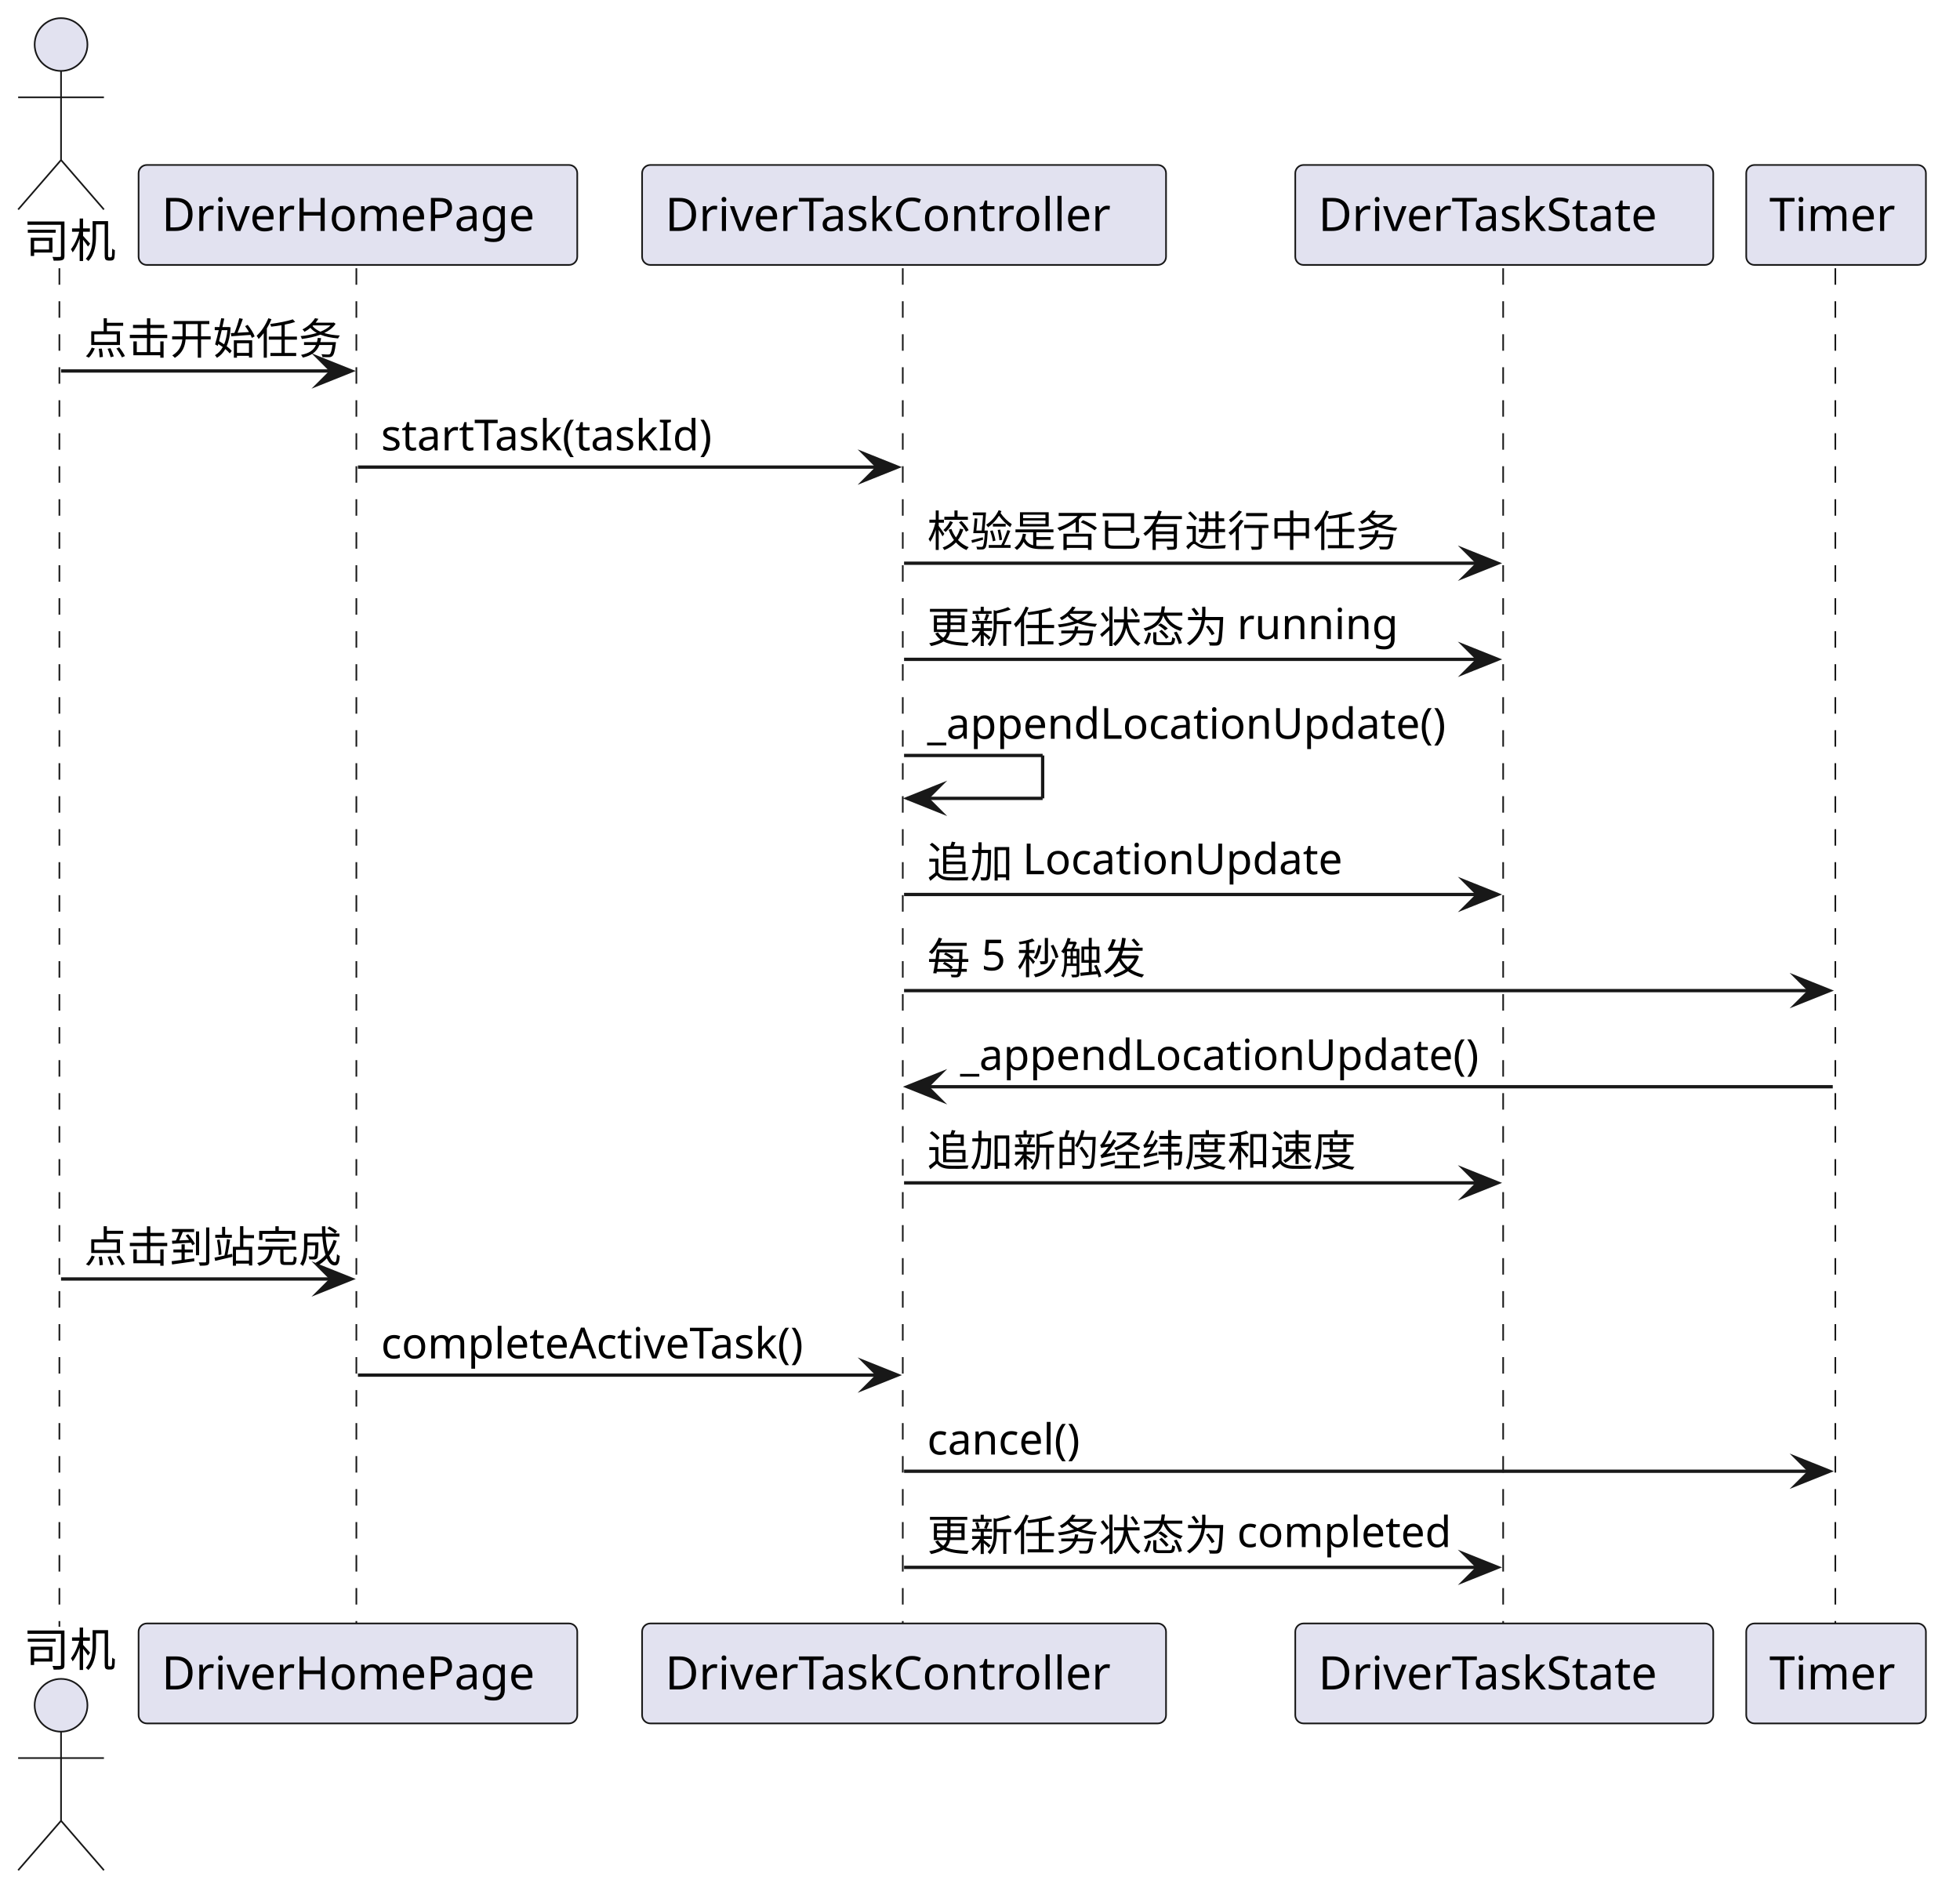
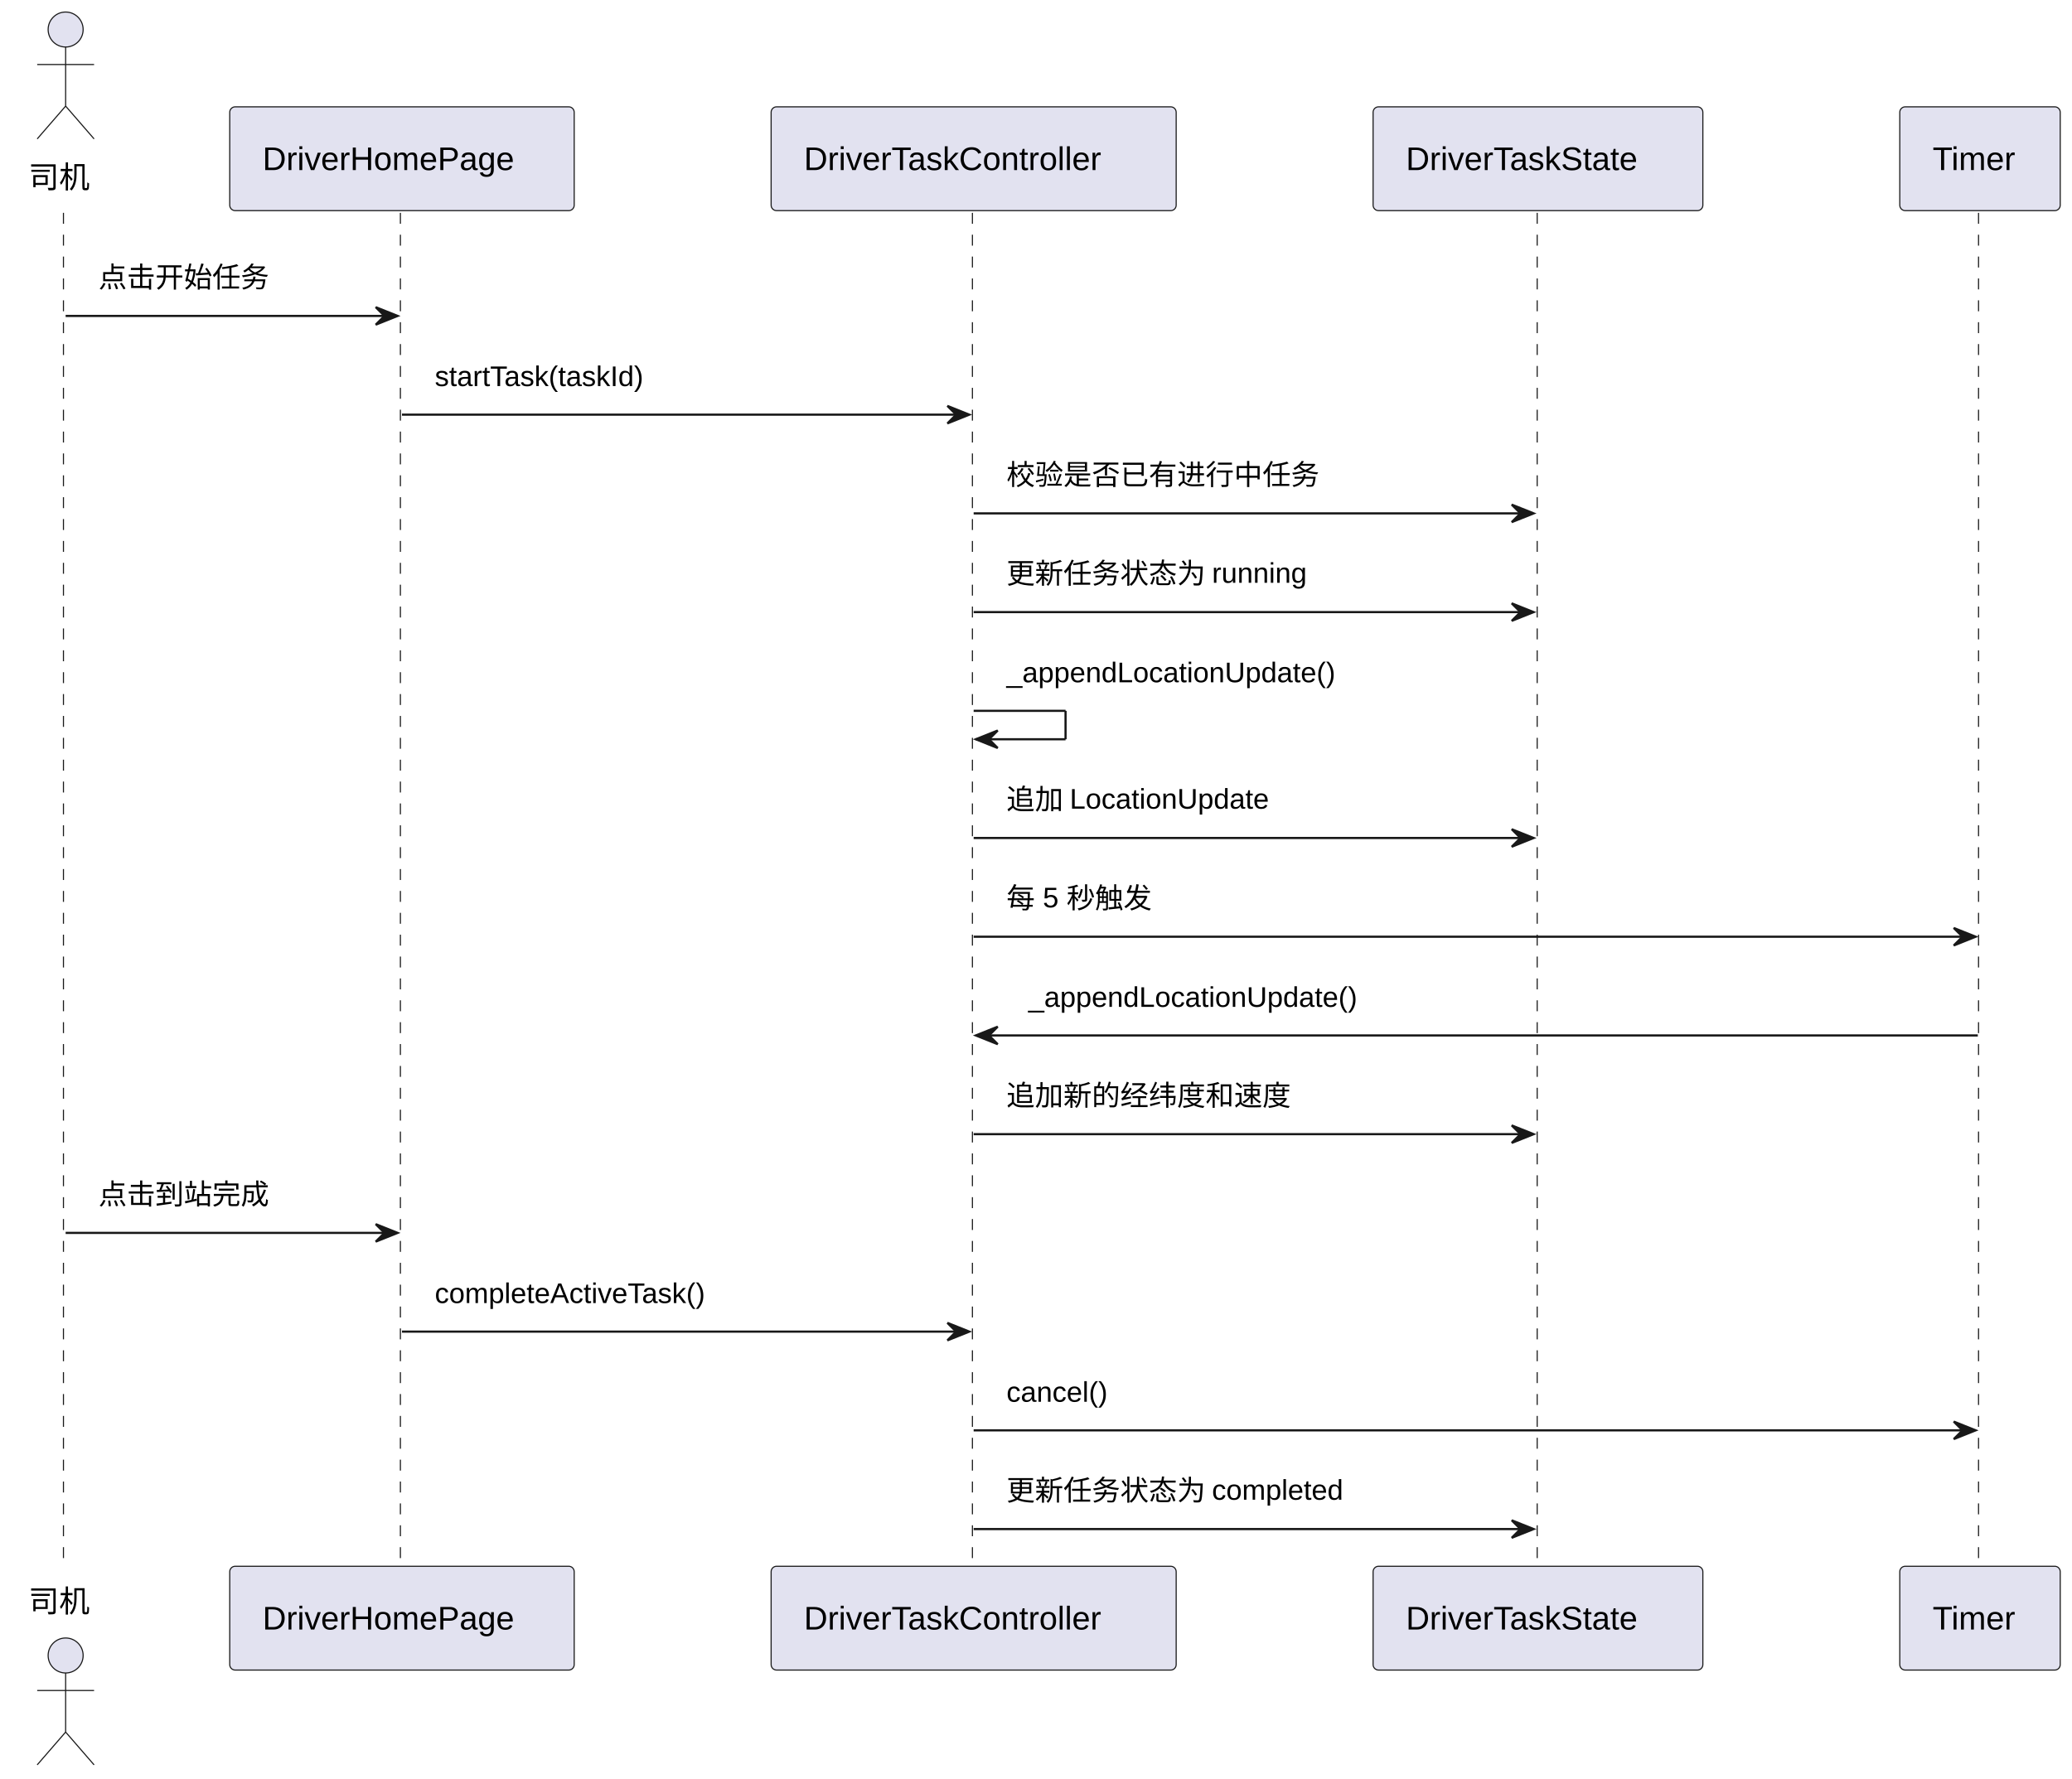
- <svg xmlns="http://www.w3.org/2000/svg" contentStyleType="text/css" data-diagram-type="SEQUENCE" height="575px" preserveAspectRatio="none" style="width:594px;height:575px;background:#FFFFFF;" version="1.1" viewBox="0 0 594 575" width="594px" zoomAndPan="magnify">
+ <svg xmlns="http://www.w3.org/2000/svg" contentStyleType="text/css" data-diagram-type="SEQUENCE" height="813px" preserveAspectRatio="none" style="width:947px;height:813px;background:#FFFFFF;" version="1.1" viewBox="0 0 947 813" width="947px" zoomAndPan="magnify">
  <defs />
  <g>
-     <g class="participant-lifeline" data-entity-uid="part1" data-qualified-name="Driver" data-source-line="1" id="part1-lifeline">
+     <g class="participant-lifeline" data-entity-uid="part1" data-qualified-name="Driver" id="part1-lifeline">
      <g>
-         <rect fill="#000000" fill-opacity="0" height="411.727" width="8" x="14.5" y="81.297" />
-         <line style="stroke:#181818;stroke-width:0.5;stroke-dasharray:5,5;" x1="18" x2="18" y1="81.297" y2="493.023" />
+         <rect fill="#000000" fill-opacity="0" height="619.727" width="8" x="26" y="97.297" />
+         <line style="stroke:#181818;stroke-width:0.5;stroke-dasharray:5,5;" x1="29" x2="29" y1="97.297" y2="717.023" />
      </g>
    </g>
-     <g class="participant-lifeline" data-entity-uid="part2" data-qualified-name="Page" data-source-line="2" id="part2-lifeline">
+     <g class="participant-lifeline" data-entity-uid="part2" data-qualified-name="Page" id="part2-lifeline">
      <g>
-         <rect fill="#000000" fill-opacity="0" height="411.727" width="8" x="104.473" y="81.297" />
-         <line style="stroke:#181818;stroke-width:0.5;stroke-dasharray:5,5;" x1="108" x2="108" y1="81.297" y2="493.023" />
+         <rect fill="#000000" fill-opacity="0" height="619.727" width="8" x="179.721" y="97.297" />
+         <line style="stroke:#181818;stroke-width:0.5;stroke-dasharray:5,5;" x1="183" x2="183" y1="97.297" y2="717.023" />
      </g>
    </g>
-     <g class="participant-lifeline" data-entity-uid="part3" data-qualified-name="Controller" data-source-line="3" id="part3-lifeline">
+     <g class="participant-lifeline" data-entity-uid="part3" data-qualified-name="Controller" id="part3-lifeline">
      <g>
-         <rect fill="#000000" fill-opacity="0" height="411.727" width="8" x="269.987" y="81.297" />
-         <line style="stroke:#181818;stroke-width:0.5;stroke-dasharray:5,5;" x1="273.595" x2="273.595" y1="81.297" y2="493.023" />
+         <rect fill="#000000" fill-opacity="0" height="619.727" width="8" x="441.005" y="97.297" />
+         <line style="stroke:#181818;stroke-width:0.5;stroke-dasharray:5,5;" x1="444.441" x2="444.441" y1="97.297" y2="717.023" />
      </g>
    </g>
-     <g class="participant-lifeline" data-entity-uid="part4" data-qualified-name="State" data-source-line="4" id="part4-lifeline">
+     <g class="participant-lifeline" data-entity-uid="part4" data-qualified-name="State" id="part4-lifeline">
      <g>
-         <rect fill="#000000" fill-opacity="0" height="411.727" width="8" x="451.883" y="81.297" />
-         <line style="stroke:#181818;stroke-width:0.5;stroke-dasharray:5,5;" x1="455.548" x2="455.548" y1="81.297" y2="493.023" />
+         <rect fill="#000000" fill-opacity="0" height="619.727" width="8" x="698.927" y="97.297" />
+         <line style="stroke:#181818;stroke-width:0.5;stroke-dasharray:5,5;" x1="702.568" x2="702.568" y1="97.297" y2="717.023" />
      </g>
    </g>
-     <g class="participant-lifeline" data-entity-uid="part5" data-qualified-name="Timer" data-source-line="5" id="part5-lifeline">
+     <g class="participant-lifeline" data-entity-uid="part5" data-qualified-name="Timer" id="part5-lifeline">
      <g>
-         <rect fill="#000000" fill-opacity="0" height="411.727" width="8" x="552.442" y="81.297" />
-         <line style="stroke:#181818;stroke-width:0.5;stroke-dasharray:5,5;" x1="556.218" x2="556.218" y1="81.297" y2="493.023" />
+         <rect fill="#000000" fill-opacity="0" height="619.727" width="8" x="900.955" y="97.297" />
+         <line style="stroke:#181818;stroke-width:0.5;stroke-dasharray:5,5;" x1="904.286" x2="904.286" y1="97.297" y2="717.023" />
      </g>
    </g>
-     <g class="participant participant-head" data-entity-uid="part1" data-qualified-name="Driver" data-source-line="1" id="part1-head">
-       <text fill="#000000" font-family="sans-serif" font-size="14" lengthAdjust="spacing" textLength="16.803" x="7.099" y="77.995">司机</text>
-       <ellipse cx="18.5" cy="13.5" fill="#E2E2F0" rx="8" ry="8" style="stroke:#181818;stroke-width:0.5;" />
-       <path d="M18.5,21.5 L18.5,48.5 M5.5,29.5 L31.5,29.5 M18.5,48.5 L5.5,63.5 M18.5,48.5 L31.5,63.5" fill="none" style="stroke:#181818;stroke-width:0.5;" />
+     <g class="participant participant-head" data-entity-uid="part1" data-qualified-name="Driver" id="part1-head">
+       <text fill="#000000" font-family="'Microsoft YaHei, SimHei, Arial, sans-serif'" font-size="14" lengthAdjust="spacing" textLength="28" x="13" y="85.995">司机</text>
+       <ellipse cx="30" cy="13.5" fill="#E2E2F0" rx="8" ry="8" style="stroke:#181818;stroke-width:0.5;" />
+       <path d="M30,21.5 L30,48.5 M17,29.5 L43,29.5 M30,48.5 L17,63.5 M30,48.5 L43,63.5" fill="none" style="stroke:#181818;stroke-width:0.5;" />
    </g>
-     <g class="participant participant-tail" data-entity-uid="part1" data-qualified-name="Driver" data-source-line="1" id="part1-tail">
-       <text fill="#000000" font-family="sans-serif" font-size="14" lengthAdjust="spacing" textLength="16.803" x="7.099" y="505.019">司机</text>
-       <ellipse cx="18.5" cy="516.82" fill="#E2E2F0" rx="8" ry="8" style="stroke:#181818;stroke-width:0.5;" />
-       <path d="M18.5,524.82 L18.5,551.82 M5.5,532.82 L31.5,532.82 M18.5,551.82 L5.5,566.82 M18.5,551.82 L31.5,566.82" fill="none" style="stroke:#181818;stroke-width:0.5;" />
+     <g class="participant participant-tail" data-entity-uid="part1" data-qualified-name="Driver" id="part1-tail">
+       <text fill="#000000" font-family="'Microsoft YaHei, SimHei, Arial, sans-serif'" font-size="14" lengthAdjust="spacing" textLength="28" x="13" y="737.019">司机</text>
+       <ellipse cx="30" cy="756.82" fill="#E2E2F0" rx="8" ry="8" style="stroke:#181818;stroke-width:0.5;" />
+       <path d="M30,764.82 L30,791.82 M17,772.82 L43,772.82 M30,791.82 L17,806.82 M30,791.82 L43,806.82" fill="none" style="stroke:#181818;stroke-width:0.5;" />
    </g>
-     <g class="participant participant-head" data-entity-uid="part2" data-qualified-name="Page" data-source-line="2" id="part2-head">
-       <rect fill="#E2E2F0" height="30.297" rx="2.5" ry="2.5" style="stroke:#181818;stroke-width:0.5;" width="132.945" x="42" y="50" />
-       <text fill="#000000" font-family="sans-serif" font-size="14" lengthAdjust="spacing" textLength="118.945" x="49" y="69.995">DriverHomePage</text>
+     <g class="participant participant-head" data-entity-uid="part2" data-qualified-name="Page" id="part2-head">
+       <rect fill="#E2E2F0" height="47.461" rx="2.5" ry="2.5" style="stroke:#181818;stroke-width:0.5;" width="157.441" x="105" y="48.836" />
+       <text fill="#000000" font-family="'Microsoft YaHei, SimHei, Arial, sans-serif'" font-size="15" lengthAdjust="spacing" textLength="127.441" x="120" y="77.759">DriverHomePage</text>
    </g>
-     <g class="participant participant-tail" data-entity-uid="part2" data-qualified-name="Page" data-source-line="2" id="part2-tail">
-       <rect fill="#E2E2F0" height="30.297" rx="2.5" ry="2.5" style="stroke:#181818;stroke-width:0.5;" width="132.945" x="42" y="492.023" />
-       <text fill="#000000" font-family="sans-serif" font-size="14" lengthAdjust="spacing" textLength="118.945" x="49" y="512.019">DriverHomePage</text>
+     <g class="participant participant-tail" data-entity-uid="part2" data-qualified-name="Page" id="part2-tail">
+       <rect fill="#E2E2F0" height="47.461" rx="2.5" ry="2.5" style="stroke:#181818;stroke-width:0.5;" width="157.441" x="105" y="716.023" />
+       <text fill="#000000" font-family="'Microsoft YaHei, SimHei, Arial, sans-serif'" font-size="15" lengthAdjust="spacing" textLength="127.441" x="120" y="744.947">DriverHomePage</text>
    </g>
-     <g class="participant participant-head" data-entity-uid="part3" data-qualified-name="Controller" data-source-line="3" id="part3-head">
-       <rect fill="#E2E2F0" height="30.297" rx="2.5" ry="2.5" style="stroke:#181818;stroke-width:0.5;" width="158.785" x="194.595" y="50" />
-       <text fill="#000000" font-family="sans-serif" font-size="14" lengthAdjust="spacing" textLength="144.785" x="201.595" y="69.995">DriverTaskController</text>
+     <g class="participant participant-head" data-entity-uid="part3" data-qualified-name="Controller" id="part3-head">
+       <rect fill="#E2E2F0" height="47.461" rx="2.5" ry="2.5" style="stroke:#181818;stroke-width:0.5;" width="185.127" x="352.441" y="48.836" />
+       <text fill="#000000" font-family="'Microsoft YaHei, SimHei, Arial, sans-serif'" font-size="15" lengthAdjust="spacing" textLength="155.127" x="367.441" y="77.759">DriverTaskController</text>
    </g>
-     <g class="participant participant-tail" data-entity-uid="part3" data-qualified-name="Controller" data-source-line="3" id="part3-tail">
-       <rect fill="#E2E2F0" height="30.297" rx="2.5" ry="2.5" style="stroke:#181818;stroke-width:0.5;" width="158.785" x="194.595" y="492.023" />
-       <text fill="#000000" font-family="sans-serif" font-size="14" lengthAdjust="spacing" textLength="144.785" x="201.595" y="512.019">DriverTaskController</text>
+     <g class="participant participant-tail" data-entity-uid="part3" data-qualified-name="Controller" id="part3-tail">
+       <rect fill="#E2E2F0" height="47.461" rx="2.5" ry="2.5" style="stroke:#181818;stroke-width:0.5;" width="185.127" x="352.441" y="716.023" />
+       <text fill="#000000" font-family="'Microsoft YaHei, SimHei, Arial, sans-serif'" font-size="15" lengthAdjust="spacing" textLength="155.127" x="367.441" y="744.947">DriverTaskController</text>
    </g>
-     <g class="participant participant-head" data-entity-uid="part4" data-qualified-name="State" data-source-line="4" id="part4-head">
-       <rect fill="#E2E2F0" height="30.297" rx="2.5" ry="2.5" style="stroke:#181818;stroke-width:0.5;" width="126.67" x="392.548" y="50" />
-       <text fill="#000000" font-family="sans-serif" font-size="14" lengthAdjust="spacing" textLength="112.67" x="399.548" y="69.995">DriverTaskState</text>
+     <g class="participant participant-head" data-entity-uid="part4" data-qualified-name="State" id="part4-head">
+       <rect fill="#E2E2F0" height="47.461" rx="2.5" ry="2.5" style="stroke:#181818;stroke-width:0.5;" width="150.718" x="627.568" y="48.836" />
+       <text fill="#000000" font-family="'Microsoft YaHei, SimHei, Arial, sans-serif'" font-size="15" lengthAdjust="spacing" textLength="120.718" x="642.568" y="77.759">DriverTaskState</text>
    </g>
-     <g class="participant participant-tail" data-entity-uid="part4" data-qualified-name="State" data-source-line="4" id="part4-tail">
-       <rect fill="#E2E2F0" height="30.297" rx="2.5" ry="2.5" style="stroke:#181818;stroke-width:0.5;" width="126.67" x="392.548" y="492.023" />
-       <text fill="#000000" font-family="sans-serif" font-size="14" lengthAdjust="spacing" textLength="112.67" x="399.548" y="512.019">DriverTaskState</text>
+     <g class="participant participant-tail" data-entity-uid="part4" data-qualified-name="State" id="part4-tail">
+       <rect fill="#E2E2F0" height="47.461" rx="2.5" ry="2.5" style="stroke:#181818;stroke-width:0.5;" width="150.718" x="627.568" y="716.023" />
+       <text fill="#000000" font-family="'Microsoft YaHei, SimHei, Arial, sans-serif'" font-size="15" lengthAdjust="spacing" textLength="120.718" x="642.568" y="744.947">DriverTaskState</text>
    </g>
-     <g class="participant participant-head" data-entity-uid="part5" data-qualified-name="Timer" data-source-line="5" id="part5-head">
-       <rect fill="#E2E2F0" height="30.297" rx="2.5" ry="2.5" style="stroke:#181818;stroke-width:0.5;" width="54.448" x="529.218" y="50" />
-       <text fill="#000000" font-family="sans-serif" font-size="14" lengthAdjust="spacing" textLength="40.448" x="536.218" y="69.995">Timer</text>
+     <g class="participant participant-head" data-entity-uid="part5" data-qualified-name="Timer" id="part5-head">
+       <rect fill="#E2E2F0" height="47.461" rx="2.5" ry="2.5" style="stroke:#181818;stroke-width:0.5;" width="73.337" x="868.286" y="48.836" />
+       <text fill="#000000" font-family="'Microsoft YaHei, SimHei, Arial, sans-serif'" font-size="15" lengthAdjust="spacing" textLength="43.337" x="883.286" y="77.759">Timer</text>
    </g>
-     <g class="participant participant-tail" data-entity-uid="part5" data-qualified-name="Timer" data-source-line="5" id="part5-tail">
-       <rect fill="#E2E2F0" height="30.297" rx="2.5" ry="2.5" style="stroke:#181818;stroke-width:0.5;" width="54.448" x="529.218" y="492.023" />
-       <text fill="#000000" font-family="sans-serif" font-size="14" lengthAdjust="spacing" textLength="40.448" x="536.218" y="512.019">Timer</text>
+     <g class="participant participant-tail" data-entity-uid="part5" data-qualified-name="Timer" id="part5-tail">
+       <rect fill="#E2E2F0" height="47.461" rx="2.5" ry="2.5" style="stroke:#181818;stroke-width:0.5;" width="73.337" x="868.286" y="716.023" />
+       <text fill="#000000" font-family="'Microsoft YaHei, SimHei, Arial, sans-serif'" font-size="15" lengthAdjust="spacing" textLength="43.337" x="883.286" y="744.947">Timer</text>
    </g>
-     <g class="message" data-entity-1="part1" data-entity-2="part2" data-source-line="7" id="msg1">
-       <polygon fill="#181818" points="96.473,108.43,106.473,112.43,96.473,116.43,100.473,112.43" style="stroke:#181818;stroke-width:1;stroke-linejoin:miter;stroke-miterlimit:10;" />
-       <line style="stroke:#181818;stroke-width:1;" x1="18.5" x2="102.473" y1="112.43" y2="112.43" />
-       <text fill="#000000" font-family="sans-serif" font-size="13" lengthAdjust="spacing" textLength="46.808" x="25.5" y="107.364">点击开始任务</text>
+     <g class="message" data-entity-1="part1" data-entity-2="part2" id="msg1">
+       <polygon fill="#181818" points="171.721,140.43,181.721,144.43,171.721,148.43,175.721,144.43" style="stroke:#181818;stroke-width:1;" />
+       <line style="stroke:#181818;stroke-width:1;" x1="30" x2="177.721" y1="144.43" y2="144.43" />
+       <text fill="#000000" font-family="'Microsoft YaHei, SimHei, Arial, sans-serif'" font-size="13" lengthAdjust="spacing" textLength="78" x="45" y="131.364">点击开始任务</text>
    </g>
-     <g class="message" data-entity-1="part2" data-entity-2="part3" data-source-line="8" id="msg2">
-       <polygon fill="#181818" points="261.987,137.562,271.987,141.562,261.987,145.562,265.987,141.562" style="stroke:#181818;stroke-width:1;stroke-linejoin:miter;stroke-miterlimit:10;" />
-       <line style="stroke:#181818;stroke-width:1;" x1="108.473" x2="267.987" y1="141.562" y2="141.562" />
-       <text fill="#000000" font-family="sans-serif" font-size="13" lengthAdjust="spacing" textLength="110.081" x="115.473" y="136.497">startTask(taskId)</text>
+     <g class="message" data-entity-1="part2" data-entity-2="part3" id="msg2">
+       <polygon fill="#181818" points="433.005,185.562,443.005,189.562,433.005,193.562,437.005,189.562" style="stroke:#181818;stroke-width:1;" />
+       <line style="stroke:#181818;stroke-width:1;" x1="183.721" x2="439.005" y1="189.562" y2="189.562" />
+       <text fill="#000000" font-family="'Microsoft YaHei, SimHei, Arial, sans-serif'" font-size="13" lengthAdjust="spacing" textLength="110.081" x="198.721" y="176.497">startTask(taskId)</text>
    </g>
-     <g class="message" data-entity-1="part3" data-entity-2="part4" data-source-line="9" id="msg3">
-       <polygon fill="#181818" points="443.883,166.695,453.883,170.695,443.883,174.695,447.883,170.695" style="stroke:#181818;stroke-width:1;stroke-linejoin:miter;stroke-miterlimit:10;" />
-       <line style="stroke:#181818;stroke-width:1;" x1="273.987" x2="449.883" y1="170.695" y2="170.695" />
-       <text fill="#000000" font-family="sans-serif" font-size="13" lengthAdjust="spacing" textLength="85.814" x="280.987" y="165.629">校验是否已有进行中任务</text>
+     <g class="message" data-entity-1="part3" data-entity-2="part4" id="msg3">
+       <polygon fill="#181818" points="690.927,230.695,700.927,234.695,690.927,238.695,694.927,234.695" style="stroke:#181818;stroke-width:1;" />
+       <line style="stroke:#181818;stroke-width:1;" x1="445.005" x2="696.927" y1="234.695" y2="234.695" />
+       <text fill="#000000" font-family="'Microsoft YaHei, SimHei, Arial, sans-serif'" font-size="13" lengthAdjust="spacing" textLength="143" x="460.005" y="221.629">校验是否已有进行中任务</text>
    </g>
-     <g class="message" data-entity-1="part3" data-entity-2="part4" data-source-line="10" id="msg4">
-       <polygon fill="#181818" points="443.883,195.828,453.883,199.828,443.883,203.828,447.883,199.828" style="stroke:#181818;stroke-width:1;stroke-linejoin:miter;stroke-miterlimit:10;" />
-       <line style="stroke:#181818;stroke-width:1;" x1="273.987" x2="449.883" y1="199.828" y2="199.828" />
-       <text fill="#000000" font-family="sans-serif" font-size="13" lengthAdjust="spacing" textLength="108.907" x="280.987" y="194.762">更新任务状态为 running</text>
+     <g class="message" data-entity-1="part3" data-entity-2="part4" id="msg4">
+       <polygon fill="#181818" points="690.927,275.828,700.927,279.828,690.927,283.828,694.927,279.828" style="stroke:#181818;stroke-width:1;" />
+       <line style="stroke:#181818;stroke-width:1;" x1="445.005" x2="696.927" y1="279.828" y2="279.828" />
+       <text fill="#000000" font-family="'Microsoft YaHei, SimHei, Arial, sans-serif'" font-size="13" lengthAdjust="spacing" textLength="145.298" x="460.005" y="266.762">更新任务状态为 running</text>
    </g>
-     <g class="message" data-entity-1="part3" data-entity-2="part3" data-source-line="11" id="msg5">
-       <line style="stroke:#181818;stroke-width:1;" x1="273.987" x2="315.987" y1="228.961" y2="228.961" />
-       <line style="stroke:#181818;stroke-width:1;" x1="315.987" x2="315.987" y1="228.961" y2="241.961" />
-       <line style="stroke:#181818;stroke-width:1;" x1="274.987" x2="315.987" y1="241.961" y2="241.961" />
-       <polygon fill="#181818" points="284.987,237.961,274.987,241.961,284.987,245.961,280.987,241.961" style="stroke:#181818;stroke-width:1;stroke-linejoin:miter;stroke-miterlimit:10;" />
-       <text fill="#000000" font-family="sans-serif" font-size="13" lengthAdjust="spacing" textLength="167.895" x="280.987" y="223.895">_appendLocationUpdate()</text>
+     <g class="message" data-entity-1="part3" data-entity-2="part3" id="msg5">
+       <line style="stroke:#181818;stroke-width:1;" x1="445.005" x2="487.005" y1="324.961" y2="324.961" />
+       <line style="stroke:#181818;stroke-width:1;" x1="487.005" x2="487.005" y1="324.961" y2="337.961" />
+       <line style="stroke:#181818;stroke-width:1;" x1="446.005" x2="487.005" y1="337.961" y2="337.961" />
+       <polygon fill="#181818" points="456.005,333.961,446.005,337.961,456.005,341.961,452.005,337.961" style="stroke:#181818;stroke-width:1;" />
+       <text fill="#000000" font-family="'Microsoft YaHei, SimHei, Arial, sans-serif'" font-size="13" lengthAdjust="spacing" textLength="167.895" x="460.005" y="311.895">_appendLocationUpdate()</text>
    </g>
-     <g class="message" data-entity-1="part3" data-entity-2="part4" data-source-line="12" id="msg6">
-       <polygon fill="#181818" points="443.883,267.094,453.883,271.094,443.883,275.094,447.883,271.094" style="stroke:#181818;stroke-width:1;stroke-linejoin:miter;stroke-miterlimit:10;" />
-       <line style="stroke:#181818;stroke-width:1;" x1="273.987" x2="449.883" y1="271.094" y2="271.094" />
-       <text fill="#000000" font-family="sans-serif" font-size="13" lengthAdjust="spacing" textLength="122.027" x="280.987" y="266.028">追加 LocationUpdate</text>
+     <g class="message" data-entity-1="part3" data-entity-2="part4" id="msg6">
+       <polygon fill="#181818" points="690.927,379.094,700.927,383.094,690.927,387.094,694.927,383.094" style="stroke:#181818;stroke-width:1;" />
+       <line style="stroke:#181818;stroke-width:1;" x1="445.005" x2="696.927" y1="383.094" y2="383.094" />
+       <text fill="#000000" font-family="'Microsoft YaHei, SimHei, Arial, sans-serif'" font-size="13" lengthAdjust="spacing" textLength="132.425" x="460.005" y="370.028">追加 LocationUpdate</text>
    </g>
-     <g class="message" data-entity-1="part3" data-entity-2="part5" data-source-line="13" id="msg7">
-       <polygon fill="#181818" points="544.442,296.227,554.442,300.227,544.442,304.227,548.442,300.227" style="stroke:#181818;stroke-width:1;stroke-linejoin:miter;stroke-miterlimit:10;" />
-       <line style="stroke:#181818;stroke-width:1;" x1="273.987" x2="550.442" y1="300.227" y2="300.227" />
-       <text fill="#000000" font-family="sans-serif" font-size="13" lengthAdjust="spacing" textLength="47.741" x="280.987" y="295.161">每 5 秒触发</text>
+     <g class="message" data-entity-1="part3" data-entity-2="part5" id="msg7">
+       <polygon fill="#181818" points="892.955,424.227,902.955,428.227,892.955,432.227,896.955,428.227" style="stroke:#181818;stroke-width:1;" />
+       <line style="stroke:#181818;stroke-width:1;" x1="445.005" x2="898.955" y1="428.227" y2="428.227" />
+       <text fill="#000000" font-family="'Microsoft YaHei, SimHei, Arial, sans-serif'" font-size="13" lengthAdjust="spacing" textLength="68.536" x="460.005" y="415.161">每 5 秒触发</text>
    </g>
-     <g class="message" data-entity-1="part5" data-entity-2="part3" data-source-line="14" id="msg8">
-       <polygon fill="#181818" points="284.987,325.359,274.987,329.359,284.987,333.359,280.987,329.359" style="stroke:#181818;stroke-width:1;stroke-linejoin:miter;stroke-miterlimit:10;" />
-       <line style="stroke:#181818;stroke-width:1;" x1="278.987" x2="555.442" y1="329.359" y2="329.359" />
-       <text fill="#000000" font-family="sans-serif" font-size="13" lengthAdjust="spacing" textLength="167.895" x="290.987" y="324.293">_appendLocationUpdate()</text>
+     <g class="message" data-entity-1="part5" data-entity-2="part3" id="msg8">
+       <polygon fill="#181818" points="456.005,469.359,446.005,473.359,456.005,477.359,452.005,473.359" style="stroke:#181818;stroke-width:1;" />
+       <line style="stroke:#181818;stroke-width:1;" x1="450.005" x2="903.955" y1="473.359" y2="473.359" />
+       <text fill="#000000" font-family="'Microsoft YaHei, SimHei, Arial, sans-serif'" font-size="13" lengthAdjust="spacing" textLength="167.895" x="470.005" y="460.293">_appendLocationUpdate()</text>
    </g>
-     <g class="message" data-entity-1="part3" data-entity-2="part4" data-source-line="15" id="msg9">
-       <polygon fill="#181818" points="443.883,354.492,453.883,358.492,443.883,362.492,447.883,358.492" style="stroke:#181818;stroke-width:1;stroke-linejoin:miter;stroke-miterlimit:10;" />
-       <line style="stroke:#181818;stroke-width:1;" x1="273.987" x2="449.883" y1="358.492" y2="358.492" />
-       <text fill="#000000" font-family="sans-serif" font-size="13" lengthAdjust="spacing" textLength="78.013" x="280.987" y="353.426">追加新的经纬度和速度</text>
+     <g class="message" data-entity-1="part3" data-entity-2="part4" id="msg9">
+       <polygon fill="#181818" points="690.927,514.492,700.927,518.492,690.927,522.492,694.927,518.492" style="stroke:#181818;stroke-width:1;" />
+       <line style="stroke:#181818;stroke-width:1;" x1="445.005" x2="696.927" y1="518.492" y2="518.492" />
+       <text fill="#000000" font-family="'Microsoft YaHei, SimHei, Arial, sans-serif'" font-size="13" lengthAdjust="spacing" textLength="130" x="460.005" y="505.426">追加新的经纬度和速度</text>
    </g>
-     <g class="message" data-entity-1="part1" data-entity-2="part2" data-source-line="16" id="msg10">
-       <polygon fill="#181818" points="96.473,383.625,106.473,387.625,96.473,391.625,100.473,387.625" style="stroke:#181818;stroke-width:1;stroke-linejoin:miter;stroke-miterlimit:10;" />
-       <line style="stroke:#181818;stroke-width:1;" x1="18.5" x2="102.473" y1="387.625" y2="387.625" />
-       <text fill="#000000" font-family="sans-serif" font-size="13" lengthAdjust="spacing" textLength="46.808" x="25.5" y="382.559">点击到站完成</text>
+     <g class="message" data-entity-1="part1" data-entity-2="part2" id="msg10">
+       <polygon fill="#181818" points="171.721,559.625,181.721,563.625,171.721,567.625,175.721,563.625" style="stroke:#181818;stroke-width:1;" />
+       <line style="stroke:#181818;stroke-width:1;" x1="30" x2="177.721" y1="563.625" y2="563.625" />
+       <text fill="#000000" font-family="'Microsoft YaHei, SimHei, Arial, sans-serif'" font-size="13" lengthAdjust="spacing" textLength="78" x="45" y="550.559">点击到站完成</text>
    </g>
-     <g class="message" data-entity-1="part2" data-entity-2="part3" data-source-line="17" id="msg11">
-       <polygon fill="#181818" points="261.987,412.758,271.987,416.758,261.987,420.758,265.987,416.758" style="stroke:#181818;stroke-width:1;stroke-linejoin:miter;stroke-miterlimit:10;" />
-       <line style="stroke:#181818;stroke-width:1;" x1="108.473" x2="267.987" y1="416.758" y2="416.758" />
-       <text fill="#000000" font-family="sans-serif" font-size="13" lengthAdjust="spacing" textLength="141.515" x="115.473" y="411.692">completeActiveTask()</text>
+     <g class="message" data-entity-1="part2" data-entity-2="part3" id="msg11">
+       <polygon fill="#181818" points="433.005,604.758,443.005,608.758,433.005,612.758,437.005,608.758" style="stroke:#181818;stroke-width:1;" />
+       <line style="stroke:#181818;stroke-width:1;" x1="183.721" x2="439.005" y1="608.758" y2="608.758" />
+       <text fill="#000000" font-family="'Microsoft YaHei, SimHei, Arial, sans-serif'" font-size="13" lengthAdjust="spacing" textLength="141.515" x="198.721" y="595.692">completeActiveTask()</text>
    </g>
-     <g class="message" data-entity-1="part3" data-entity-2="part5" data-source-line="18" id="msg12">
-       <polygon fill="#181818" points="544.442,441.891,554.442,445.891,544.442,449.891,548.442,445.891" style="stroke:#181818;stroke-width:1;stroke-linejoin:miter;stroke-miterlimit:10;" />
-       <line style="stroke:#181818;stroke-width:1;" x1="273.987" x2="550.442" y1="445.891" y2="445.891" />
-       <text fill="#000000" font-family="sans-serif" font-size="13" lengthAdjust="spacing" textLength="52.254" x="280.987" y="440.825">cancel()</text>
+     <g class="message" data-entity-1="part3" data-entity-2="part5" id="msg12">
+       <polygon fill="#181818" points="892.955,649.891,902.955,653.891,892.955,657.891,896.955,653.891" style="stroke:#181818;stroke-width:1;" />
+       <line style="stroke:#181818;stroke-width:1;" x1="445.005" x2="898.955" y1="653.891" y2="653.891" />
+       <text fill="#000000" font-family="'Microsoft YaHei, SimHei, Arial, sans-serif'" font-size="13" lengthAdjust="spacing" textLength="52.254" x="460.005" y="640.825">cancel()</text>
    </g>
-     <g class="message" data-entity-1="part3" data-entity-2="part4" data-source-line="19" id="msg13">
-       <polygon fill="#181818" points="443.883,471.023,453.883,475.023,443.883,479.023,447.883,475.023" style="stroke:#181818;stroke-width:1;stroke-linejoin:miter;stroke-miterlimit:10;" />
-       <line style="stroke:#181818;stroke-width:1;" x1="273.987" x2="449.883" y1="475.023" y2="475.023" />
-       <text fill="#000000" font-family="sans-serif" font-size="13" lengthAdjust="spacing" textLength="127.715" x="280.987" y="469.957">更新任务状态为 completed</text>
+     <g class="message" data-entity-1="part3" data-entity-2="part4" id="msg13">
+       <polygon fill="#181818" points="690.927,695.023,700.927,699.023,690.927,703.023,694.927,699.023" style="stroke:#181818;stroke-width:1;" />
+       <line style="stroke:#181818;stroke-width:1;" x1="445.005" x2="696.927" y1="699.023" y2="699.023" />
+       <text fill="#000000" font-family="'Microsoft YaHei, SimHei, Arial, sans-serif'" font-size="13" lengthAdjust="spacing" textLength="164.106" x="460.005" y="685.957">更新任务状态为 completed</text>
    </g>
  </g>
</svg>
